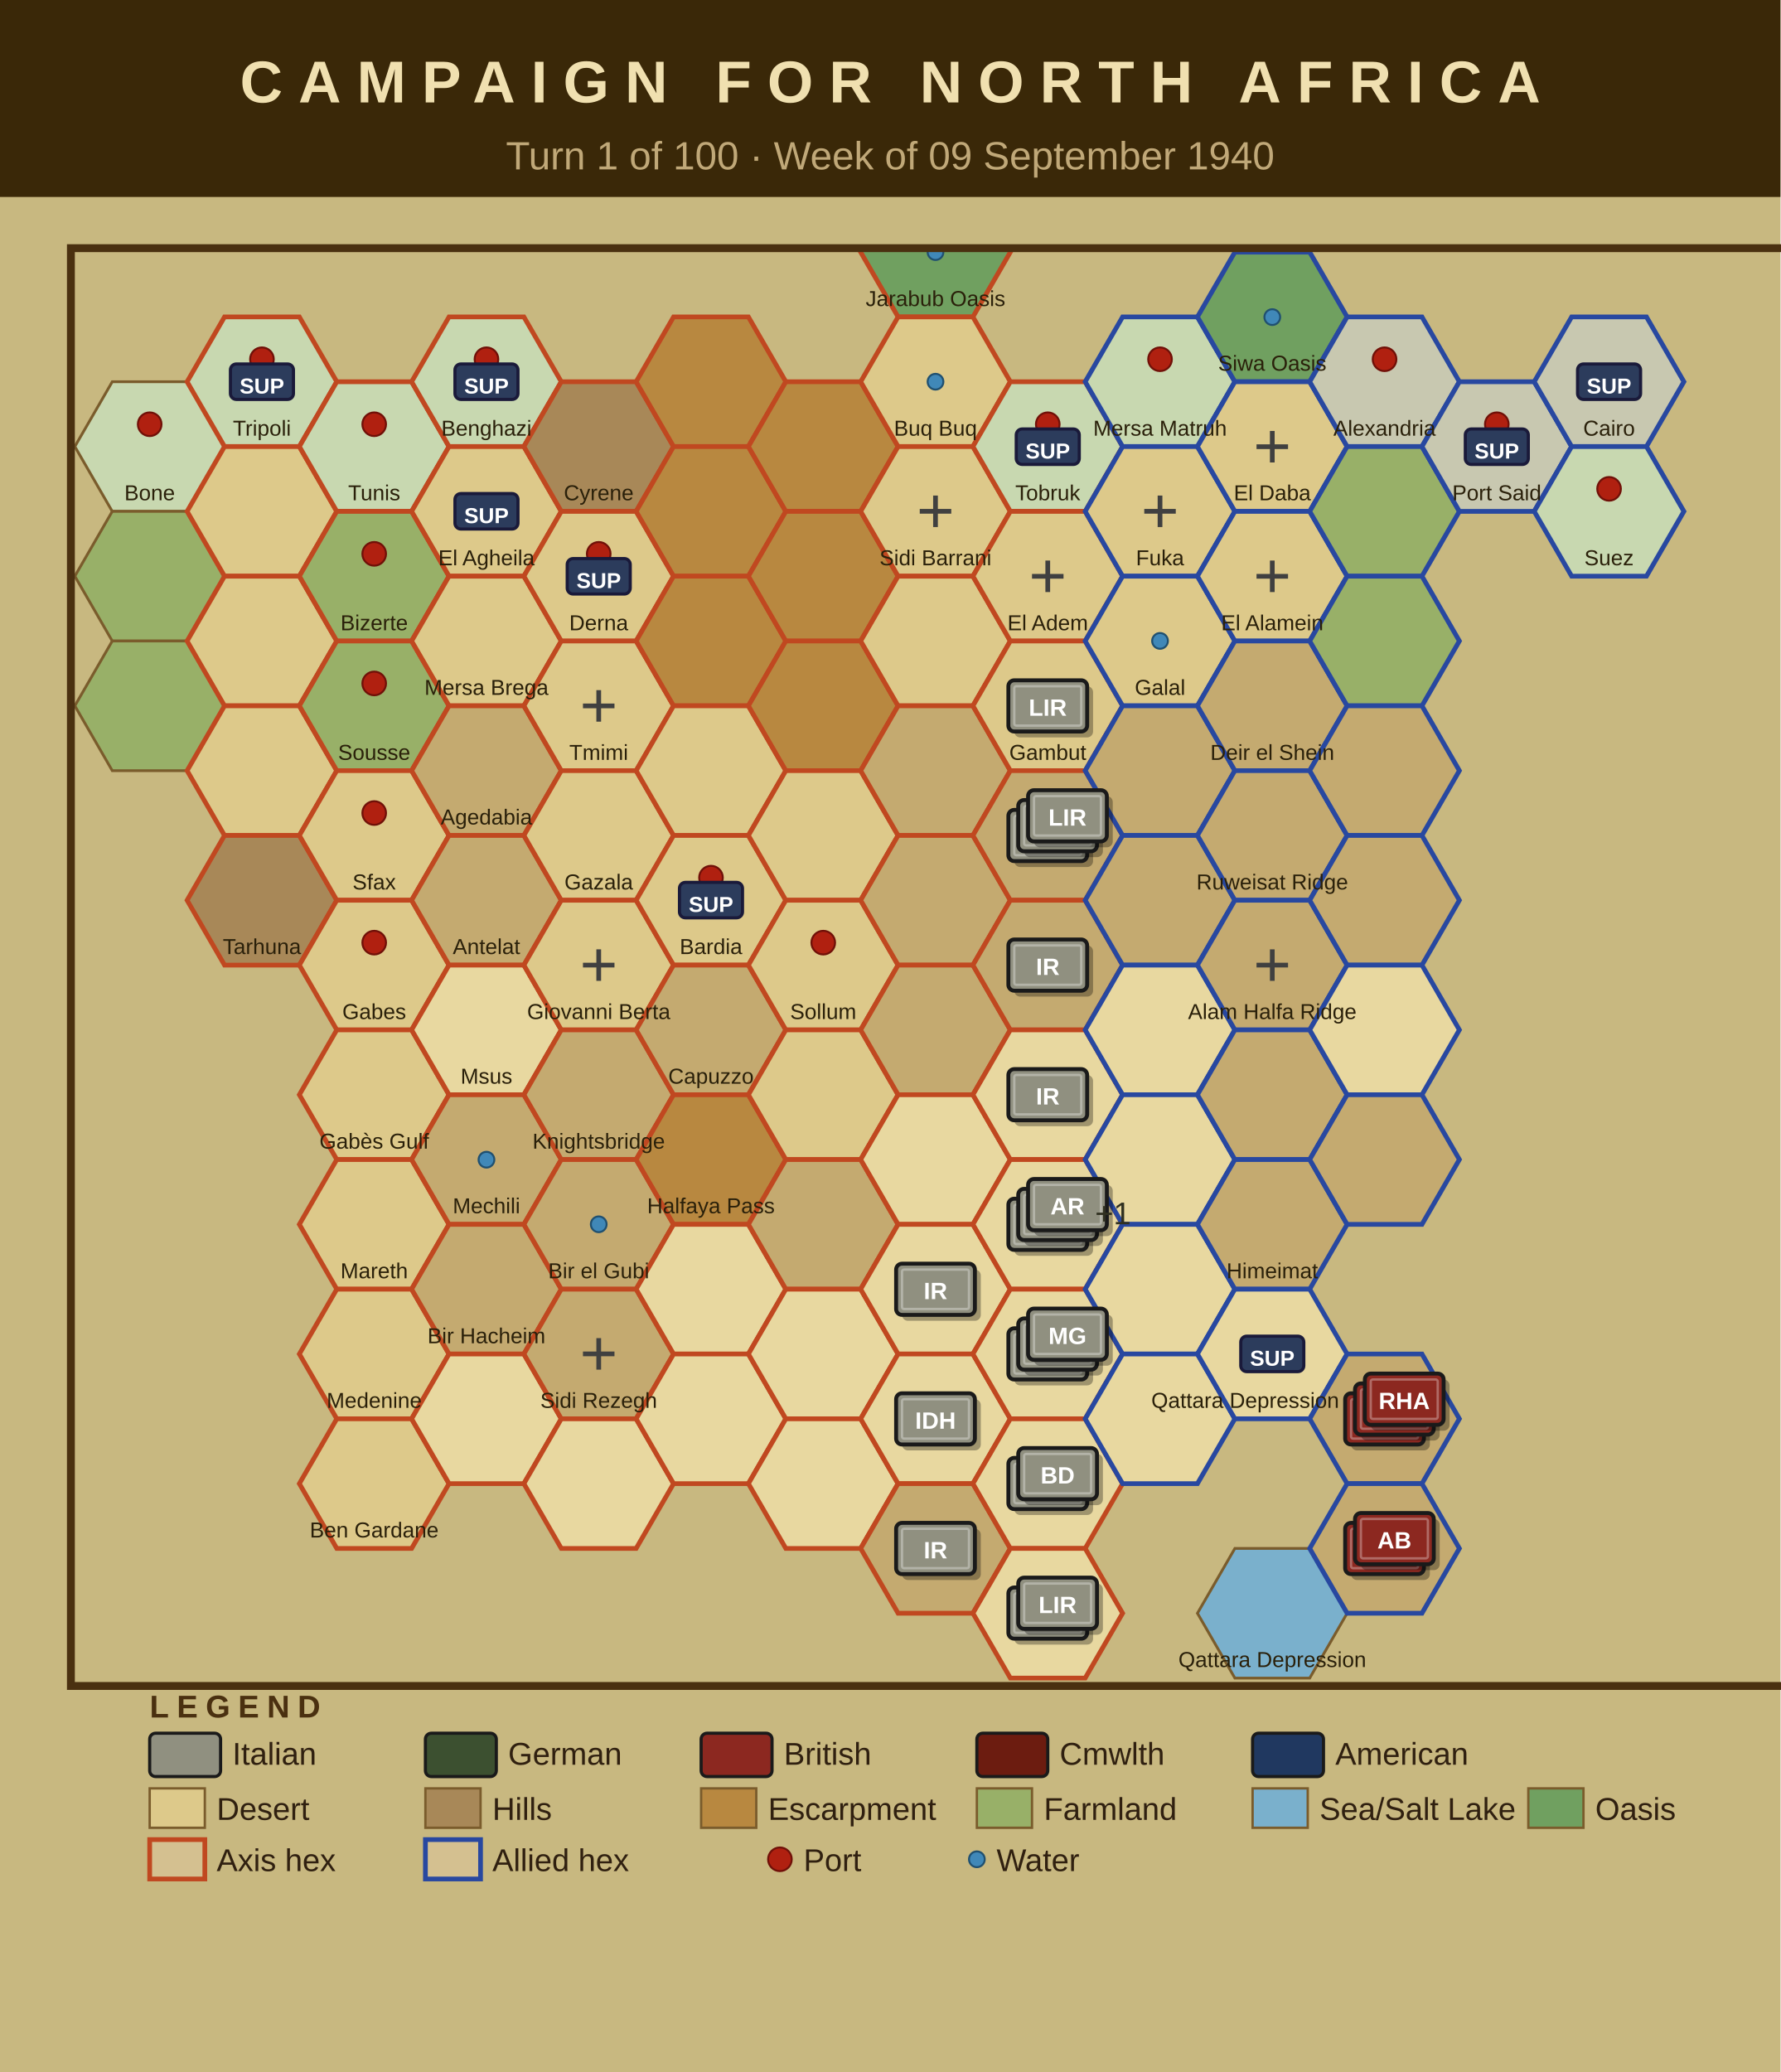
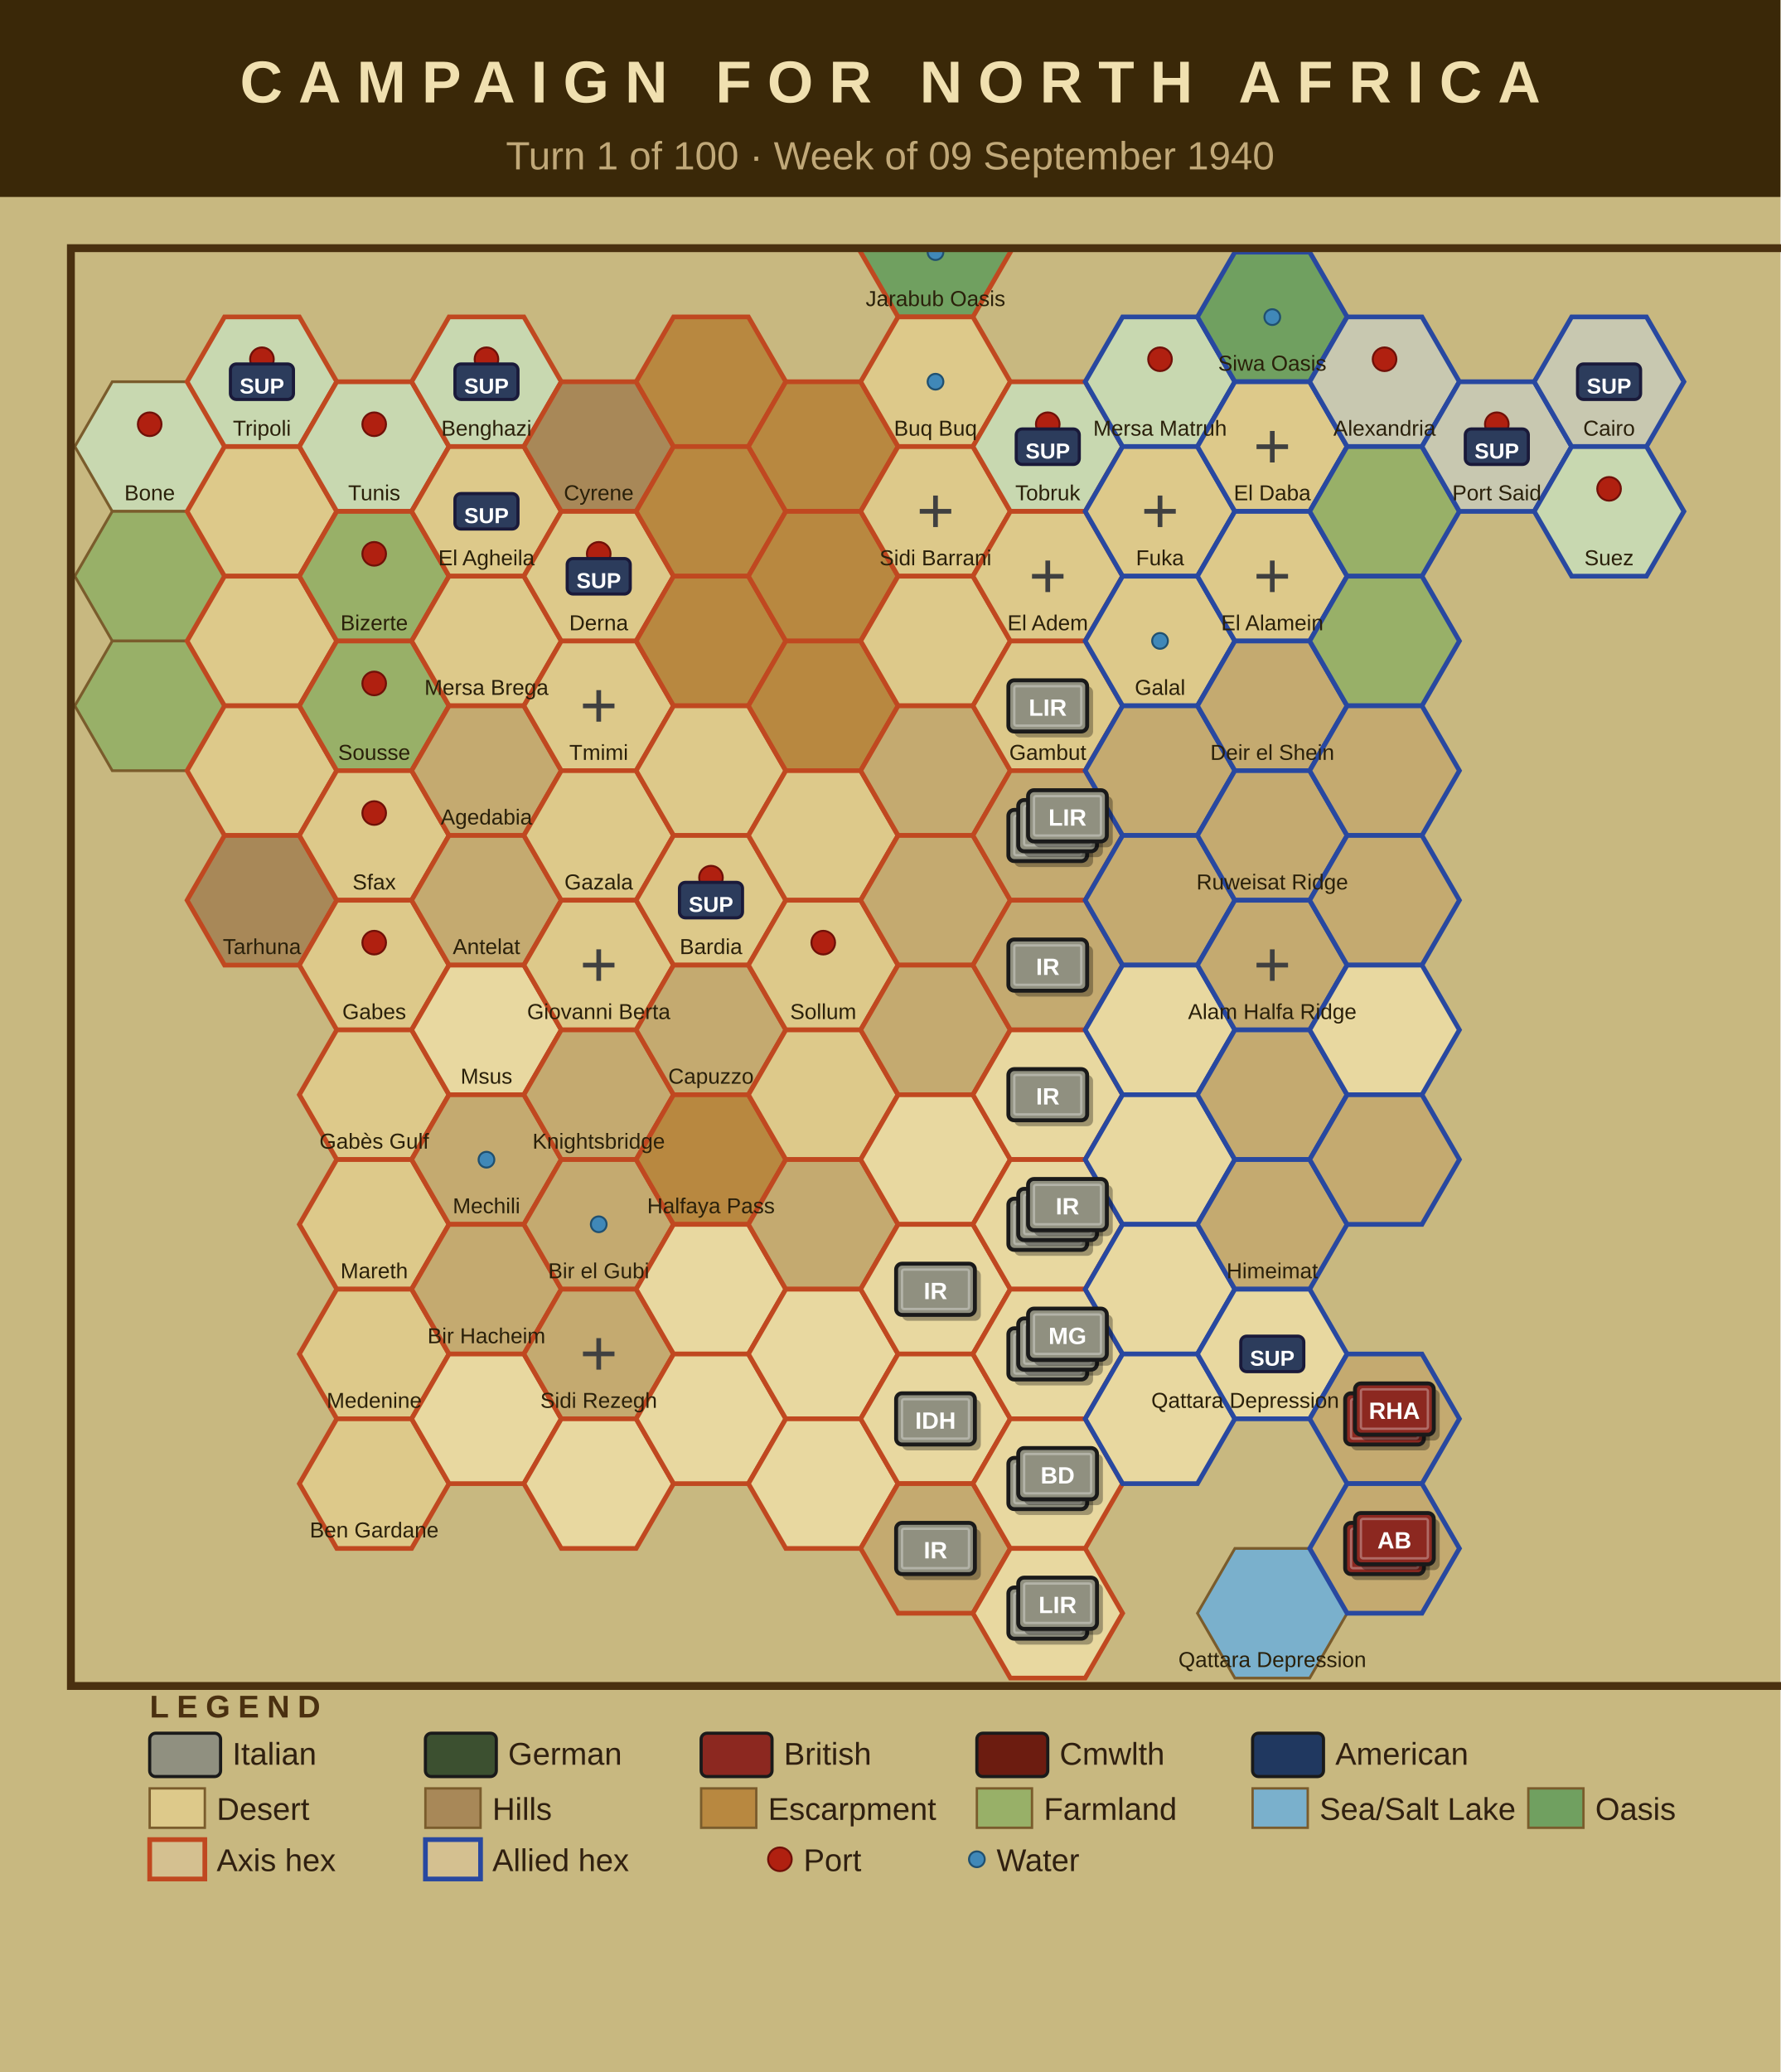
<svg xmlns="http://www.w3.org/2000/svg" width="452" height="526" font-family="Arial Narrow,Arial,Helvetica,sans-serif">
  <defs>
    <clipPath id="mc">
      <rect x="18.0" y="63.0" width="435.5" height="365.0" />
    </clipPath>
  </defs>
  <rect width="452" height="526" fill="#c8b880" />
  <rect x="0" y="0" width="452" height="50" fill="#3a2808" />
  <text x="226" y="26" text-anchor="middle" font-size="15" font-weight="bold" letter-spacing="4" fill="#f0e0b0">CAMPAIGN FOR NORTH AFRICA</text>
  <text x="226" y="43" text-anchor="middle" font-size="10" fill="#c0a878">Turn 1 of 100  ·  Week of 09 September 1940</text>
  <g id="tiles" clip-path="url(#mc)">
    <polygon points="57.00,113.36 47.50,129.82 28.50,129.82 19.00,113.36 28.50,96.91 47.50,96.91" fill="#c8d8b0" stroke="#7a5c2c" stroke-width="0.7" />
    <circle cx="38.0" cy="107.7" r="3" fill="#b02010" stroke="#701008" stroke-width="0.5" />
    <polygon points="57.00,146.27 47.50,162.73 28.50,162.73 19.00,146.27 28.50,129.82 47.50,129.82" fill="#98b068" stroke="#7a5c2c" stroke-width="0.7" />
    <polygon points="57.00,179.18 47.50,195.64 28.50,195.64 19.00,179.18 28.50,162.73 47.50,162.73" fill="#98b068" stroke="#7a5c2c" stroke-width="0.7" />
    <polygon points="85.50,96.91 76.00,113.36 57.00,113.36 47.50,96.91 57.00,80.45 76.00,80.45" fill="#c8d8b0" stroke="#c04820" stroke-width="1.2" />
    <circle cx="66.5" cy="91.2" r="3" fill="#b02010" stroke="#701008" stroke-width="0.5" />
    <polygon points="85.50,129.82 76.00,146.27 57.00,146.27 47.50,129.82 57.00,113.36 76.00,113.36" fill="#ddc98a" stroke="#c04820" stroke-width="1.2" />
    <polygon points="85.50,162.73 76.00,179.18 57.00,179.18 47.50,162.73 57.00,146.27 76.00,146.27" fill="#ddc98a" stroke="#c04820" stroke-width="1.2" />
    <polygon points="85.50,195.64 76.00,212.09 57.00,212.09 47.50,195.64 57.00,179.18 76.00,179.18" fill="#ddc98a" stroke="#c04820" stroke-width="1.2" />
    <polygon points="85.50,228.54 76.00,245.00 57.00,245.00 47.50,228.54 57.00,212.09 76.00,212.09" fill="#a88858" stroke="#c04820" stroke-width="1.2" />
    <polygon points="114.00,113.36 104.50,129.82 85.50,129.82 76.00,113.36 85.50,96.91 104.50,96.91" fill="#c8d8b0" stroke="#c04820" stroke-width="1.2" />
    <circle cx="95.0" cy="107.7" r="3" fill="#b02010" stroke="#701008" stroke-width="0.5" />
    <polygon points="114.00,146.27 104.50,162.73 85.50,162.73 76.00,146.27 85.50,129.82 104.50,129.82" fill="#98b068" stroke="#c04820" stroke-width="1.2" />
    <circle cx="95.0" cy="140.6" r="3" fill="#b02010" stroke="#701008" stroke-width="0.5" />
    <polygon points="114.00,179.18 104.50,195.64 85.50,195.64 76.00,179.18 85.50,162.73 104.50,162.73" fill="#98b068" stroke="#c04820" stroke-width="1.2" />
    <circle cx="95.0" cy="173.5" r="3" fill="#b02010" stroke="#701008" stroke-width="0.5" />
    <polygon points="114.00,212.09 104.50,228.54 85.50,228.54 76.00,212.09 85.50,195.64 104.50,195.64" fill="#ddc98a" stroke="#c04820" stroke-width="1.2" />
    <circle cx="95.0" cy="206.4" r="3" fill="#b02010" stroke="#701008" stroke-width="0.5" />
    <polygon points="114.00,245.00 104.50,261.45 85.50,261.45 76.00,245.00 85.50,228.54 104.50,228.54" fill="#ddc98a" stroke="#c04820" stroke-width="1.2" />
    <circle cx="95.0" cy="239.3" r="3" fill="#b02010" stroke="#701008" stroke-width="0.5" />
    <polygon points="114.00,277.91 104.50,294.36 85.50,294.36 76.00,277.91 85.50,261.45 104.50,261.45" fill="#ddc98a" stroke="#c04820" stroke-width="1.2" />
    <polygon points="114.00,310.82 104.50,327.27 85.50,327.27 76.00,310.82 85.50,294.36 104.50,294.36" fill="#ddc98a" stroke="#c04820" stroke-width="1.2" />
    <polygon points="114.00,343.73 104.50,360.18 85.50,360.18 76.00,343.73 85.50,327.27 104.50,327.27" fill="#ddc98a" stroke="#c04820" stroke-width="1.2" />
    <polygon points="114.00,376.64 104.50,393.09 85.50,393.09 76.00,376.64 85.50,360.18 104.50,360.18" fill="#ddc98a" stroke="#c04820" stroke-width="1.2" />
    <polygon points="142.50,96.91 133.00,113.36 114.00,113.36 104.50,96.91 114.00,80.45 133.00,80.45" fill="#c8d8b0" stroke="#c04820" stroke-width="1.2" />
    <circle cx="123.5" cy="91.2" r="3" fill="#b02010" stroke="#701008" stroke-width="0.5" />
    <polygon points="142.50,129.82 133.00,146.27 114.00,146.27 104.50,129.82 114.00,113.36 133.00,113.36" fill="#ddc98a" stroke="#c04820" stroke-width="1.2" />
    <polygon points="142.50,162.73 133.00,179.18 114.00,179.18 104.50,162.73 114.00,146.27 133.00,146.27" fill="#ddc98a" stroke="#c04820" stroke-width="1.2" />
    <polygon points="142.50,195.64 133.00,212.09 114.00,212.09 104.50,195.64 114.00,179.18 133.00,179.18" fill="#c4aa70" stroke="#c04820" stroke-width="1.2" />
    <polygon points="142.50,228.54 133.00,245.00 114.00,245.00 104.50,228.54 114.00,212.09 133.00,212.09" fill="#c4aa70" stroke="#c04820" stroke-width="1.2" />
    <polygon points="142.50,261.45 133.00,277.91 114.00,277.91 104.50,261.45 114.00,245.00 133.00,245.00" fill="#e8d8a0" stroke="#c04820" stroke-width="1.2" />
    <polygon points="142.50,294.36 133.00,310.82 114.00,310.82 104.50,294.36 114.00,277.91 133.00,277.91" fill="#c4aa70" stroke="#c04820" stroke-width="1.2" />
    <circle cx="123.5" cy="294.4" r="2" fill="#4088b8" stroke="#205070" stroke-width="0.5" />
    <polygon points="142.50,327.27 133.00,343.73 114.00,343.73 104.50,327.27 114.00,310.82 133.00,310.82" fill="#c4aa70" stroke="#c04820" stroke-width="1.2" />
    <polygon points="142.50,360.18 133.00,376.64 114.00,376.64 104.50,360.18 114.00,343.73 133.00,343.73" fill="#e8d8a0" stroke="#c04820" stroke-width="1.2" />
    <polygon points="171.00,113.36 161.50,129.82 142.50,129.82 133.00,113.36 142.50,96.91 161.50,96.91" fill="#a88858" stroke="#c04820" stroke-width="1.2" />
    <polygon points="171.00,146.27 161.50,162.73 142.50,162.73 133.00,146.27 142.50,129.82 161.50,129.82" fill="#ddc98a" stroke="#c04820" stroke-width="1.2" />
    <circle cx="152.0" cy="140.6" r="3" fill="#b02010" stroke="#701008" stroke-width="0.5" />
    <polygon points="171.00,179.18 161.50,195.64 142.50,195.64 133.00,179.18 142.50,162.73 161.50,162.73" fill="#ddc98a" stroke="#c04820" stroke-width="1.2" />
    <line x1="148.0" y1="179.2" x2="156.0" y2="179.2" stroke="#404040" stroke-width="1.2" />
    <line x1="152.0" y1="175.2" x2="152.0" y2="183.2" stroke="#404040" stroke-width="1.2" />
    <polygon points="171.00,212.09 161.50,228.54 142.50,228.54 133.00,212.09 142.50,195.64 161.50,195.64" fill="#ddc98a" stroke="#c04820" stroke-width="1.2" />
    <polygon points="171.00,245.00 161.50,261.45 142.50,261.45 133.00,245.00 142.50,228.54 161.50,228.54" fill="#ddc98a" stroke="#c04820" stroke-width="1.2" />
    <line x1="148.0" y1="245.0" x2="156.0" y2="245.0" stroke="#404040" stroke-width="1.2" />
    <line x1="152.0" y1="241.0" x2="152.0" y2="249.0" stroke="#404040" stroke-width="1.2" />
    <polygon points="171.00,277.91 161.50,294.36 142.50,294.36 133.00,277.91 142.50,261.45 161.50,261.45" fill="#c4aa70" stroke="#c04820" stroke-width="1.2" />
    <polygon points="171.00,310.82 161.50,327.27 142.50,327.27 133.00,310.82 142.50,294.36 161.50,294.36" fill="#c4aa70" stroke="#c04820" stroke-width="1.2" />
    <circle cx="152.0" cy="310.8" r="2" fill="#4088b8" stroke="#205070" stroke-width="0.5" />
    <polygon points="171.00,343.73 161.50,360.18 142.50,360.18 133.00,343.73 142.50,327.27 161.50,327.27" fill="#c4aa70" stroke="#c04820" stroke-width="1.2" />
    <line x1="148.0" y1="343.7" x2="156.0" y2="343.7" stroke="#404040" stroke-width="1.2" />
    <line x1="152.0" y1="339.7" x2="152.0" y2="347.7" stroke="#404040" stroke-width="1.2" />
    <polygon points="171.00,376.64 161.50,393.09 142.50,393.09 133.00,376.64 142.50,360.18 161.50,360.18" fill="#e8d8a0" stroke="#c04820" stroke-width="1.2" />
    <polygon points="199.50,96.91 190.00,113.36 171.00,113.36 161.50,96.91 171.00,80.45 190.00,80.45" fill="#b88840" stroke="#c04820" stroke-width="1.2" />
    <polygon points="199.50,129.82 190.00,146.27 171.00,146.27 161.50,129.82 171.00,113.36 190.00,113.36" fill="#b88840" stroke="#c04820" stroke-width="1.2" />
    <polygon points="199.50,162.73 190.00,179.18 171.00,179.18 161.50,162.73 171.00,146.27 190.00,146.27" fill="#b88840" stroke="#c04820" stroke-width="1.2" />
    <polygon points="199.50,195.64 190.00,212.09 171.00,212.09 161.50,195.64 171.00,179.18 190.00,179.18" fill="#ddc98a" stroke="#c04820" stroke-width="1.2" />
    <polygon points="199.50,228.54 190.00,245.00 171.00,245.00 161.50,228.54 171.00,212.09 190.00,212.09" fill="#ddc98a" stroke="#c04820" stroke-width="1.2" />
    <circle cx="180.5" cy="222.8" r="3" fill="#b02010" stroke="#701008" stroke-width="0.5" />
    <polygon points="199.50,261.45 190.00,277.91 171.00,277.91 161.50,261.45 171.00,245.00 190.00,245.00" fill="#c4aa70" stroke="#c04820" stroke-width="1.2" />
    <polygon points="199.50,294.36 190.00,310.82 171.00,310.82 161.50,294.36 171.00,277.91 190.00,277.91" fill="#b88840" stroke="#c04820" stroke-width="1.2" />
    <polygon points="199.50,327.27 190.00,343.73 171.00,343.73 161.50,327.27 171.00,310.82 190.00,310.82" fill="#e8d8a0" stroke="#c04820" stroke-width="1.2" />
    <polygon points="199.50,360.18 190.00,376.64 171.00,376.64 161.50,360.18 171.00,343.73 190.00,343.73" fill="#e8d8a0" stroke="#c04820" stroke-width="1.2" />
    <polygon points="228.00,113.36 218.50,129.82 199.50,129.82 190.00,113.36 199.50,96.91 218.50,96.91" fill="#b88840" stroke="#c04820" stroke-width="1.2" />
    <polygon points="228.00,146.27 218.50,162.73 199.50,162.73 190.00,146.27 199.50,129.82 218.50,129.82" fill="#b88840" stroke="#c04820" stroke-width="1.2" />
    <polygon points="228.00,179.18 218.50,195.64 199.50,195.64 190.00,179.18 199.50,162.73 218.50,162.73" fill="#b88840" stroke="#c04820" stroke-width="1.2" />
    <polygon points="228.00,212.09 218.50,228.54 199.50,228.54 190.00,212.09 199.50,195.64 218.50,195.64" fill="#ddc98a" stroke="#c04820" stroke-width="1.2" />
    <polygon points="228.00,245.00 218.50,261.45 199.50,261.45 190.00,245.00 199.50,228.54 218.50,228.54" fill="#ddc98a" stroke="#c04820" stroke-width="1.2" />
    <circle cx="209.0" cy="239.3" r="3" fill="#b02010" stroke="#701008" stroke-width="0.5" />
    <polygon points="228.00,277.91 218.50,294.36 199.50,294.36 190.00,277.91 199.50,261.45 218.50,261.45" fill="#ddc98a" stroke="#c04820" stroke-width="1.2" />
    <polygon points="228.00,310.82 218.50,327.27 199.50,327.27 190.00,310.82 199.50,294.36 218.50,294.36" fill="#c4aa70" stroke="#c04820" stroke-width="1.2" />
    <polygon points="228.00,343.73 218.50,360.18 199.50,360.18 190.00,343.73 199.50,327.27 218.50,327.27" fill="#e8d8a0" stroke="#c04820" stroke-width="1.2" />
    <polygon points="228.00,376.64 218.50,393.09 199.50,393.09 190.00,376.64 199.50,360.18 218.50,360.18" fill="#e8d8a0" stroke="#c04820" stroke-width="1.2" />
    <polygon points="256.50,64.00 247.00,80.45 228.00,80.45 218.50,64.00 228.00,47.55 247.00,47.55" fill="#70a060" stroke="#c04820" stroke-width="1.2" />
    <circle cx="237.5" cy="64.0" r="2" fill="#4088b8" stroke="#205070" stroke-width="0.5" />
    <polygon points="256.50,96.91 247.00,113.36 228.00,113.36 218.50,96.91 228.00,80.45 247.00,80.45" fill="#ddc98a" stroke="#c04820" stroke-width="1.2" />
    <circle cx="237.5" cy="96.9" r="2" fill="#4088b8" stroke="#205070" stroke-width="0.5" />
    <polygon points="256.50,129.82 247.00,146.27 228.00,146.27 218.50,129.82 228.00,113.36 247.00,113.36" fill="#ddc98a" stroke="#c04820" stroke-width="1.2" />
    <line x1="233.5" y1="129.8" x2="241.5" y2="129.8" stroke="#404040" stroke-width="1.2" />
    <line x1="237.5" y1="125.8" x2="237.5" y2="133.8" stroke="#404040" stroke-width="1.2" />
    <polygon points="256.50,162.73 247.00,179.18 228.00,179.18 218.50,162.73 228.00,146.27 247.00,146.27" fill="#ddc98a" stroke="#c04820" stroke-width="1.2" />
    <polygon points="256.50,195.64 247.00,212.09 228.00,212.09 218.50,195.64 228.00,179.18 247.00,179.18" fill="#c4aa70" stroke="#c04820" stroke-width="1.2" />
    <polygon points="256.50,228.54 247.00,245.00 228.00,245.00 218.50,228.54 228.00,212.09 247.00,212.09" fill="#c4aa70" stroke="#c04820" stroke-width="1.2" />
    <polygon points="256.50,261.45 247.00,277.91 228.00,277.91 218.50,261.45 228.00,245.00 247.00,245.00" fill="#c4aa70" stroke="#c04820" stroke-width="1.2" />
    <polygon points="256.50,294.36 247.00,310.82 228.00,310.82 218.50,294.36 228.00,277.91 247.00,277.91" fill="#e8d8a0" stroke="#c04820" stroke-width="1.2" />
    <polygon points="256.50,327.27 247.00,343.73 228.00,343.73 218.50,327.27 228.00,310.82 247.00,310.82" fill="#e8d8a0" stroke="#c04820" stroke-width="1.2" />
    <polygon points="256.50,360.18 247.00,376.64 228.00,376.64 218.50,360.18 228.00,343.73 247.00,343.73" fill="#e8d8a0" stroke="#c04820" stroke-width="1.2" />
    <polygon points="256.50,393.09 247.00,409.54 228.00,409.54 218.50,393.09 228.00,376.64 247.00,376.64" fill="#c4aa70" stroke="#c04820" stroke-width="1.2" />
    <polygon points="285.00,113.36 275.50,129.82 256.50,129.82 247.00,113.36 256.50,96.91 275.50,96.91" fill="#c8d8b0" stroke="#c04820" stroke-width="1.2" />
    <circle cx="266.0" cy="107.7" r="3" fill="#b02010" stroke="#701008" stroke-width="0.5" />
    <polygon points="285.00,146.27 275.50,162.73 256.50,162.73 247.00,146.27 256.50,129.82 275.50,129.82" fill="#ddc98a" stroke="#c04820" stroke-width="1.2" />
    <line x1="262.0" y1="146.3" x2="270.0" y2="146.3" stroke="#404040" stroke-width="1.2" />
    <line x1="266.0" y1="142.3" x2="266.0" y2="150.3" stroke="#404040" stroke-width="1.2" />
    <polygon points="285.00,179.18 275.50,195.64 256.50,195.64 247.00,179.18 256.50,162.73 275.50,162.73" fill="#ddc98a" stroke="#c04820" stroke-width="1.2" />
    <polygon points="285.00,212.09 275.50,228.54 256.50,228.54 247.00,212.09 256.50,195.64 275.50,195.64" fill="#c4aa70" stroke="#c04820" stroke-width="1.2" />
    <polygon points="285.00,245.00 275.50,261.45 256.50,261.45 247.00,245.00 256.50,228.54 275.50,228.54" fill="#c4aa70" stroke="#c04820" stroke-width="1.2" />
    <polygon points="285.00,277.91 275.50,294.36 256.50,294.36 247.00,277.91 256.50,261.45 275.50,261.45" fill="#e8d8a0" stroke="#c04820" stroke-width="1.2" />
    <polygon points="285.00,310.82 275.50,327.27 256.50,327.27 247.00,310.82 256.50,294.36 275.50,294.36" fill="#e8d8a0" stroke="#c04820" stroke-width="1.2" />
    <polygon points="285.00,343.73 275.50,360.18 256.50,360.18 247.00,343.73 256.50,327.27 275.50,327.27" fill="#e8d8a0" stroke="#c04820" stroke-width="1.2" />
    <polygon points="285.00,376.64 275.50,393.09 256.50,393.09 247.00,376.64 256.50,360.18 275.50,360.18" fill="#e8d8a0" stroke="#c04820" stroke-width="1.2" />
    <polygon points="285.00,409.54 275.50,426.00 256.50,426.00 247.00,409.54 256.50,393.09 275.50,393.09" fill="#e8d8a0" stroke="#c04820" stroke-width="1.2" />
    <polygon points="313.50,96.91 304.00,113.36 285.00,113.36 275.50,96.91 285.00,80.45 304.00,80.45" fill="#c8d8b0" stroke="#2848a0" stroke-width="1.2" />
    <circle cx="294.5" cy="91.2" r="3" fill="#b02010" stroke="#701008" stroke-width="0.5" />
    <polygon points="313.50,129.82 304.00,146.27 285.00,146.27 275.50,129.82 285.00,113.36 304.00,113.36" fill="#ddc98a" stroke="#2848a0" stroke-width="1.2" />
    <line x1="290.5" y1="129.8" x2="298.5" y2="129.8" stroke="#404040" stroke-width="1.2" />
    <line x1="294.5" y1="125.8" x2="294.5" y2="133.8" stroke="#404040" stroke-width="1.2" />
    <polygon points="313.50,162.73 304.00,179.18 285.00,179.18 275.50,162.73 285.00,146.27 304.00,146.27" fill="#ddc98a" stroke="#2848a0" stroke-width="1.2" />
    <circle cx="294.5" cy="162.7" r="2" fill="#4088b8" stroke="#205070" stroke-width="0.5" />
    <polygon points="313.50,195.64 304.00,212.09 285.00,212.09 275.50,195.64 285.00,179.18 304.00,179.18" fill="#c4aa70" stroke="#2848a0" stroke-width="1.2" />
    <polygon points="313.50,228.54 304.00,245.00 285.00,245.00 275.50,228.54 285.00,212.09 304.00,212.09" fill="#c4aa70" stroke="#2848a0" stroke-width="1.2" />
    <polygon points="313.50,261.45 304.00,277.91 285.00,277.91 275.50,261.45 285.00,245.00 304.00,245.00" fill="#e8d8a0" stroke="#2848a0" stroke-width="1.2" />
    <polygon points="313.50,294.36 304.00,310.82 285.00,310.82 275.50,294.36 285.00,277.91 304.00,277.91" fill="#e8d8a0" stroke="#2848a0" stroke-width="1.2" />
    <polygon points="313.50,327.27 304.00,343.73 285.00,343.73 275.50,327.27 285.00,310.82 304.00,310.82" fill="#e8d8a0" stroke="#2848a0" stroke-width="1.2" />
    <polygon points="313.50,360.18 304.00,376.64 285.00,376.64 275.50,360.18 285.00,343.73 304.00,343.73" fill="#e8d8a0" stroke="#2848a0" stroke-width="1.2" />
    <polygon points="342.00,80.45 332.50,96.91 313.50,96.91 304.00,80.45 313.50,64.00 332.50,64.00" fill="#70a060" stroke="#2848a0" stroke-width="1.2" />
    <circle cx="323.0" cy="80.5" r="2" fill="#4088b8" stroke="#205070" stroke-width="0.5" />
    <polygon points="342.00,113.36 332.50,129.82 313.50,129.82 304.00,113.36 313.50,96.91 332.50,96.91" fill="#ddc98a" stroke="#2848a0" stroke-width="1.2" />
    <line x1="319.0" y1="113.4" x2="327.0" y2="113.4" stroke="#404040" stroke-width="1.2" />
    <line x1="323.0" y1="109.4" x2="323.0" y2="117.4" stroke="#404040" stroke-width="1.2" />
    <polygon points="342.00,146.27 332.50,162.73 313.50,162.73 304.00,146.27 313.50,129.82 332.50,129.82" fill="#ddc98a" stroke="#2848a0" stroke-width="1.2" />
    <line x1="319.0" y1="146.3" x2="327.0" y2="146.3" stroke="#404040" stroke-width="1.2" />
    <line x1="323.0" y1="142.3" x2="323.0" y2="150.3" stroke="#404040" stroke-width="1.2" />
    <polygon points="342.00,179.18 332.50,195.64 313.50,195.64 304.00,179.18 313.50,162.73 332.50,162.73" fill="#c4aa70" stroke="#2848a0" stroke-width="1.2" />
    <polygon points="342.00,212.09 332.50,228.54 313.50,228.54 304.00,212.09 313.50,195.64 332.50,195.64" fill="#c4aa70" stroke="#2848a0" stroke-width="1.2" />
    <polygon points="342.00,245.00 332.50,261.45 313.50,261.45 304.00,245.00 313.50,228.54 332.50,228.54" fill="#c4aa70" stroke="#2848a0" stroke-width="1.2" />
    <line x1="319.0" y1="245.0" x2="327.0" y2="245.0" stroke="#404040" stroke-width="1.2" />
    <line x1="323.0" y1="241.0" x2="323.0" y2="249.0" stroke="#404040" stroke-width="1.2" />
    <polygon points="342.00,277.91 332.50,294.36 313.50,294.36 304.00,277.91 313.50,261.45 332.50,261.45" fill="#c4aa70" stroke="#2848a0" stroke-width="1.2" />
    <polygon points="342.00,310.82 332.50,327.27 313.50,327.27 304.00,310.82 313.50,294.36 332.50,294.36" fill="#c4aa70" stroke="#2848a0" stroke-width="1.2" />
    <polygon points="342.00,343.73 332.50,360.18 313.50,360.18 304.00,343.73 313.50,327.27 332.50,327.27" fill="#e8d8a0" stroke="#2848a0" stroke-width="1.2" />
    <polygon points="342.00,409.54 332.50,426.00 313.50,426.00 304.00,409.54 313.50,393.09 332.50,393.09" fill="#7ab0cc" stroke="#7a5c2c" stroke-width="0.7" />
    <polygon points="370.50,96.91 361.00,113.36 342.00,113.36 332.50,96.91 342.00,80.45 361.00,80.45" fill="#c8c8b0" stroke="#2848a0" stroke-width="1.2" />
    <circle cx="351.5" cy="91.2" r="3" fill="#b02010" stroke="#701008" stroke-width="0.5" />
    <polygon points="370.50,129.82 361.00,146.27 342.00,146.27 332.50,129.82 342.00,113.36 361.00,113.36" fill="#98b068" stroke="#2848a0" stroke-width="1.2" />
    <polygon points="370.50,162.73 361.00,179.18 342.00,179.18 332.50,162.73 342.00,146.27 361.00,146.27" fill="#98b068" stroke="#2848a0" stroke-width="1.2" />
    <polygon points="370.50,195.64 361.00,212.09 342.00,212.09 332.50,195.64 342.00,179.18 361.00,179.18" fill="#c4aa70" stroke="#2848a0" stroke-width="1.2" />
    <polygon points="370.50,228.54 361.00,245.00 342.00,245.00 332.50,228.54 342.00,212.09 361.00,212.09" fill="#c4aa70" stroke="#2848a0" stroke-width="1.2" />
    <polygon points="370.50,261.45 361.00,277.91 342.00,277.91 332.50,261.45 342.00,245.00 361.00,245.00" fill="#e8d8a0" stroke="#2848a0" stroke-width="1.2" />
    <polygon points="370.50,294.36 361.00,310.82 342.00,310.82 332.50,294.36 342.00,277.91 361.00,277.91" fill="#c4aa70" stroke="#2848a0" stroke-width="1.2" />
    <polygon points="370.50,360.18 361.00,376.64 342.00,376.64 332.50,360.18 342.00,343.73 361.00,343.73" fill="#c4aa70" stroke="#2848a0" stroke-width="1.2" />
    <polygon points="370.50,393.09 361.00,409.54 342.00,409.54 332.50,393.09 342.00,376.64 361.00,376.64" fill="#c4aa70" stroke="#2848a0" stroke-width="1.2" />
    <polygon points="399.00,113.36 389.50,129.82 370.50,129.82 361.00,113.36 370.50,96.91 389.50,96.91" fill="#c8c8b0" stroke="#2848a0" stroke-width="1.2" />
    <circle cx="380.0" cy="107.7" r="3" fill="#b02010" stroke="#701008" stroke-width="0.5" />
    <polygon points="427.50,96.91 418.00,113.36 399.00,113.36 389.50,96.91 399.00,80.45 418.00,80.45" fill="#c8c8b0" stroke="#2848a0" stroke-width="1.2" />
    <circle cx="408.5" cy="96.9" r="2" fill="#4088b8" stroke="#205070" stroke-width="0.5" />
    <polygon points="427.50,129.82 418.00,146.27 399.00,146.27 389.50,129.82 399.00,113.36 418.00,113.36" fill="#c8d8b0" stroke="#2848a0" stroke-width="1.2" />
    <circle cx="408.5" cy="124.1" r="3" fill="#b02010" stroke="#701008" stroke-width="0.5" />
  </g>
  <g id="names" clip-path="url(#mc)" font-size="5.5" fill="#2a200a" text-anchor="middle">
    <text x="38.0" y="127.0">Bone</text>
    <text x="66.5" y="110.6">Tripoli</text>
    <text x="66.5" y="242.2">Tarhuna</text>
    <text x="95.0" y="127.0">Tunis</text>
    <text x="95.0" y="160.0">Bizerte</text>
    <text x="95.0" y="192.9">Sousse</text>
    <text x="95.0" y="225.8">Sfax</text>
    <text x="95.0" y="258.7">Gabes</text>
    <text x="95.0" y="291.6">Gabès Gulf</text>
    <text x="95.0" y="324.5">Mareth</text>
    <text x="95.0" y="357.4">Medenine</text>
    <text x="95.0" y="390.3">Ben Gardane</text>
    <text x="123.5" y="110.6">Benghazi</text>
    <text x="123.5" y="143.5">El Agheila</text>
    <text x="123.5" y="176.4">Mersa Brega</text>
    <text x="123.5" y="209.3">Agedabia</text>
    <text x="123.5" y="242.2">Antelat</text>
    <text x="123.5" y="275.1">Msus</text>
    <text x="123.5" y="308.0">Mechili</text>
    <text x="123.5" y="341.0">Bir Hacheim</text>
    <text x="152.0" y="127.0">Cyrene</text>
    <text x="152.0" y="160.0">Derna</text>
    <text x="152.0" y="192.9">Tmimi</text>
    <text x="152.0" y="225.8">Gazala</text>
    <text x="152.0" y="258.7">Giovanni Berta</text>
    <text x="152.0" y="291.6">Knightsbridge</text>
    <text x="152.0" y="324.5">Bir el Gubi</text>
    <text x="152.0" y="357.4">Sidi Rezegh</text>
    <text x="180.5" y="242.2">Bardia</text>
    <text x="180.5" y="275.1">Capuzzo</text>
    <text x="180.5" y="308.0">Halfaya Pass</text>
    <text x="209.0" y="258.7">Sollum</text>
    <text x="237.5" y="77.7">Jarabub Oasis</text>
    <text x="237.5" y="110.6">Buq Buq</text>
    <text x="237.5" y="143.5">Sidi Barrani</text>
    <text x="266.0" y="127.0">Tobruk</text>
    <text x="266.0" y="160.0">El Adem</text>
    <text x="266.0" y="192.9">Gambut</text>
    <text x="294.5" y="110.6">Mersa Matruh</text>
    <text x="294.5" y="143.5">Fuka</text>
    <text x="294.5" y="176.4">Galal</text>
    <text x="323.0" y="94.1">Siwa Oasis</text>
    <text x="323.0" y="127.0">El Daba</text>
    <text x="323.0" y="160.0">El Alamein</text>
    <text x="323.0" y="192.9">Deir el Shein</text>
    <text x="323.0" y="225.8">Ruweisat Ridge</text>
    <text x="323.0" y="258.7">Alam Halfa Ridge</text>
    <text x="323.0" y="324.5">Himeimat</text>
    <text x="323.0" y="357.4">Qattara Depression edge</text>
    <text x="323.0" y="423.2">Qattara Depression</text>
    <text x="351.5" y="110.6">Alexandria</text>
    <text x="380.0" y="127.0">Port Said</text>
    <text x="408.5" y="110.6">Cairo</text>
    <text x="408.5" y="143.5">Suez</text>
  </g>
  <g id="depots" clip-path="url(#mc)">
    <rect x="58.5" y="92.4" width="16" height="9" rx="1.5" fill="#2c3c5c" stroke="#1a1a3a" stroke-width="0.8" />
    <text x="66.5" y="99.9" text-anchor="middle" font-size="5.5" font-weight="bold" fill="#ffffff">SUP</text>
    <rect x="115.5" y="92.4" width="16" height="9" rx="1.5" fill="#2c3c5c" stroke="#1a1a3a" stroke-width="0.8" />
    <text x="123.5" y="99.9" text-anchor="middle" font-size="5.5" font-weight="bold" fill="#ffffff">SUP</text>
    <rect x="172.5" y="224.0" width="16" height="9" rx="1.5" fill="#2c3c5c" stroke="#1a1a3a" stroke-width="0.8" />
    <text x="180.5" y="231.5" text-anchor="middle" font-size="5.5" font-weight="bold" fill="#ffffff">SUP</text>
    <rect x="144.0" y="141.8" width="16" height="9" rx="1.5" fill="#2c3c5c" stroke="#1a1a3a" stroke-width="0.8" />
    <text x="152.0" y="149.3" text-anchor="middle" font-size="5.5" font-weight="bold" fill="#ffffff">SUP</text>
    <rect x="115.5" y="125.3" width="16" height="9" rx="1.5" fill="#2c3c5c" stroke="#1a1a3a" stroke-width="0.8" />
    <text x="123.5" y="132.8" text-anchor="middle" font-size="5.5" font-weight="bold" fill="#ffffff">SUP</text>
    <rect x="400.5" y="92.4" width="16" height="9" rx="1.5" fill="#2c3c5c" stroke="#1a1a3a" stroke-width="0.8" />
    <text x="408.5" y="99.9" text-anchor="middle" font-size="5.5" font-weight="bold" fill="#ffffff">SUP</text>
    <rect x="372.0" y="108.9" width="16" height="9" rx="1.5" fill="#2c3c5c" stroke="#1a1a3a" stroke-width="0.8" />
    <text x="380.0" y="116.4" text-anchor="middle" font-size="5.5" font-weight="bold" fill="#ffffff">SUP</text>
    <rect x="315.0" y="339.2" width="16" height="9" rx="1.5" fill="#2c3c5c" stroke="#1a1a3a" stroke-width="0.8" />
    <text x="323.0" y="346.7" text-anchor="middle" font-size="5.5" font-weight="bold" fill="#ffffff">SUP</text>
    <rect x="258.0" y="108.9" width="16" height="9" rx="1.5" fill="#2c3c5c" stroke="#1a1a3a" stroke-width="0.8" />
    <text x="266.0" y="116.4" text-anchor="middle" font-size="5.5" font-weight="bold" fill="#ffffff">SUP</text>
  </g>
  <g id="units" clip-path="url(#mc)">
    <rect x="257.5" y="305.8" width="20" height="13" rx="1.5" fill="#00000050" />
    <rect x="256.0" y="304.3" width="20" height="13" rx="1.5" fill="#909080" stroke="#1a1a1a" stroke-width="1" />
    <rect x="257.5" y="305.8" width="17" height="10" rx="0.5" fill="none" stroke="#ffffff50" stroke-width="0.6" />
-     <text x="266.0" y="313.3" text-anchor="middle" font-size="6" font-weight="bold" fill="#ffffff">IAH</text>
+     <text x="266.0" y="313.3" text-anchor="middle" font-size="6" font-weight="bold" fill="#ffffff">IDH</text>
    <rect x="260.0" y="303.3" width="20" height="13" rx="1.5" fill="#00000050" />
    <rect x="258.5" y="301.8" width="20" height="13" rx="1.5" fill="#909080" stroke="#1a1a1a" stroke-width="1" />
    <rect x="260.0" y="303.3" width="17" height="10" rx="0.5" fill="none" stroke="#ffffff50" stroke-width="0.6" />
-     <text x="268.5" y="310.8" text-anchor="middle" font-size="6" font-weight="bold" fill="#ffffff">IDH</text>
+     <text x="268.5" y="310.8" text-anchor="middle" font-size="6" font-weight="bold" fill="#ffffff">AR</text>
    <rect x="262.5" y="300.8" width="20" height="13" rx="1.5" fill="#00000050" />
    <rect x="261.0" y="299.3" width="20" height="13" rx="1.5" fill="#909080" stroke="#1a1a1a" stroke-width="1" />
    <rect x="262.5" y="300.8" width="17" height="10" rx="0.5" fill="none" stroke="#ffffff50" stroke-width="0.6" />
-     <text x="271.0" y="308.3" text-anchor="middle" font-size="6" font-weight="bold" fill="#ffffff">AR</text>
-     <text x="278.0" y="310.8" font-size="8" fill="#303020">+1</text>
+     <text x="271.0" y="308.3" text-anchor="middle" font-size="6" font-weight="bold" fill="#ffffff">IR</text>
    <rect x="257.5" y="272.9" width="20" height="13" rx="1.5" fill="#00000050" />
    <rect x="256.0" y="271.4" width="20" height="13" rx="1.5" fill="#909080" stroke="#1a1a1a" stroke-width="1" />
    <rect x="257.5" y="272.9" width="17" height="10" rx="0.5" fill="none" stroke="#ffffff50" stroke-width="0.6" />
    <text x="266.0" y="280.4" text-anchor="middle" font-size="6" font-weight="bold" fill="#ffffff">IR</text>
    <rect x="257.5" y="207.1" width="20" height="13" rx="1.5" fill="#00000050" />
    <rect x="256.0" y="205.6" width="20" height="13" rx="1.5" fill="#909080" stroke="#1a1a1a" stroke-width="1" />
    <rect x="257.5" y="207.1" width="17" height="10" rx="0.5" fill="none" stroke="#ffffff50" stroke-width="0.6" />
    <text x="266.0" y="214.6" text-anchor="middle" font-size="6" font-weight="bold" fill="#ffffff">IR</text>
    <rect x="260.0" y="204.6" width="20" height="13" rx="1.5" fill="#00000050" />
    <rect x="258.5" y="203.1" width="20" height="13" rx="1.5" fill="#909080" stroke="#1a1a1a" stroke-width="1" />
    <rect x="260.0" y="204.6" width="17" height="10" rx="0.5" fill="none" stroke="#ffffff50" stroke-width="0.6" />
    <text x="268.5" y="212.1" text-anchor="middle" font-size="6" font-weight="bold" fill="#ffffff">LID</text>
    <rect x="262.5" y="202.1" width="20" height="13" rx="1.5" fill="#00000050" />
    <rect x="261.0" y="200.6" width="20" height="13" rx="1.5" fill="#909080" stroke="#1a1a1a" stroke-width="1" />
    <rect x="262.5" y="202.1" width="17" height="10" rx="0.5" fill="none" stroke="#ffffff50" stroke-width="0.6" />
    <text x="271.0" y="209.6" text-anchor="middle" font-size="6" font-weight="bold" fill="#ffffff">LIR</text>
    <rect x="257.5" y="338.7" width="20" height="13" rx="1.5" fill="#00000050" />
    <rect x="256.0" y="337.2" width="20" height="13" rx="1.5" fill="#909080" stroke="#1a1a1a" stroke-width="1" />
    <rect x="257.5" y="338.7" width="17" height="10" rx="0.5" fill="none" stroke="#ffffff50" stroke-width="0.6" />
    <text x="266.0" y="346.2" text-anchor="middle" font-size="6" font-weight="bold" fill="#ffffff">IDH</text>
    <rect x="260.0" y="336.2" width="20" height="13" rx="1.5" fill="#00000050" />
    <rect x="258.5" y="334.7" width="20" height="13" rx="1.5" fill="#909080" stroke="#1a1a1a" stroke-width="1" />
    <rect x="260.0" y="336.2" width="17" height="10" rx="0.5" fill="none" stroke="#ffffff50" stroke-width="0.6" />
    <text x="268.5" y="343.7" text-anchor="middle" font-size="6" font-weight="bold" fill="#ffffff">AR</text>
    <rect x="262.5" y="333.7" width="20" height="13" rx="1.5" fill="#00000050" />
    <rect x="261.0" y="332.2" width="20" height="13" rx="1.5" fill="#909080" stroke="#1a1a1a" stroke-width="1" />
    <rect x="262.5" y="333.7" width="17" height="10" rx="0.5" fill="none" stroke="#ffffff50" stroke-width="0.6" />
    <text x="271.0" y="341.2" text-anchor="middle" font-size="6" font-weight="bold" fill="#ffffff">MG</text>
    <rect x="257.5" y="240.0" width="20" height="13" rx="1.5" fill="#00000050" />
    <rect x="256.0" y="238.5" width="20" height="13" rx="1.5" fill="#909080" stroke="#1a1a1a" stroke-width="1" />
    <rect x="257.5" y="240.0" width="17" height="10" rx="0.5" fill="none" stroke="#ffffff50" stroke-width="0.6" />
    <text x="266.0" y="247.5" text-anchor="middle" font-size="6" font-weight="bold" fill="#ffffff">IR</text>
    <rect x="229.0" y="355.2" width="20" height="13" rx="1.5" fill="#00000050" />
    <rect x="227.5" y="353.7" width="20" height="13" rx="1.5" fill="#909080" stroke="#1a1a1a" stroke-width="1" />
    <rect x="229.0" y="355.2" width="17" height="10" rx="0.5" fill="none" stroke="#ffffff50" stroke-width="0.6" />
    <text x="237.5" y="362.7" text-anchor="middle" font-size="6" font-weight="bold" fill="#ffffff">IDH</text>
    <rect x="229.0" y="388.1" width="20" height="13" rx="1.5" fill="#00000050" />
    <rect x="227.5" y="386.6" width="20" height="13" rx="1.5" fill="#909080" stroke="#1a1a1a" stroke-width="1" />
    <rect x="229.0" y="388.1" width="17" height="10" rx="0.5" fill="none" stroke="#ffffff50" stroke-width="0.6" />
    <text x="237.5" y="395.6" text-anchor="middle" font-size="6" font-weight="bold" fill="#ffffff">IR</text>
    <rect x="229.0" y="322.3" width="20" height="13" rx="1.5" fill="#00000050" />
    <rect x="227.5" y="320.8" width="20" height="13" rx="1.5" fill="#909080" stroke="#1a1a1a" stroke-width="1" />
    <rect x="229.0" y="322.3" width="17" height="10" rx="0.5" fill="none" stroke="#ffffff50" stroke-width="0.6" />
    <text x="237.5" y="329.8" text-anchor="middle" font-size="6" font-weight="bold" fill="#ffffff">IR</text>
    <rect x="257.5" y="174.2" width="20" height="13" rx="1.5" fill="#00000050" />
    <rect x="256.0" y="172.7" width="20" height="13" rx="1.5" fill="#909080" stroke="#1a1a1a" stroke-width="1" />
    <rect x="257.5" y="174.2" width="17" height="10" rx="0.5" fill="none" stroke="#ffffff50" stroke-width="0.6" />
    <text x="266.0" y="181.7" text-anchor="middle" font-size="6" font-weight="bold" fill="#ffffff">LIR</text>
    <rect x="257.5" y="404.5" width="20" height="13" rx="1.5" fill="#00000050" />
    <rect x="256.0" y="403.0" width="20" height="13" rx="1.5" fill="#909080" stroke="#1a1a1a" stroke-width="1" />
    <rect x="257.5" y="404.5" width="17" height="10" rx="0.5" fill="none" stroke="#ffffff50" stroke-width="0.6" />
    <text x="266.0" y="412.0" text-anchor="middle" font-size="6" font-weight="bold" fill="#ffffff">LID</text>
    <rect x="260.0" y="402.0" width="20" height="13" rx="1.5" fill="#00000050" />
    <rect x="258.5" y="400.5" width="20" height="13" rx="1.5" fill="#909080" stroke="#1a1a1a" stroke-width="1" />
    <rect x="260.0" y="402.0" width="17" height="10" rx="0.5" fill="none" stroke="#ffffff50" stroke-width="0.6" />
    <text x="268.5" y="409.5" text-anchor="middle" font-size="6" font-weight="bold" fill="#ffffff">LIR</text>
    <rect x="257.5" y="371.6" width="20" height="13" rx="1.5" fill="#00000050" />
    <rect x="256.0" y="370.1" width="20" height="13" rx="1.5" fill="#909080" stroke="#1a1a1a" stroke-width="1" />
    <rect x="257.5" y="371.6" width="17" height="10" rx="0.5" fill="none" stroke="#ffffff50" stroke-width="0.6" />
    <text x="266.0" y="379.1" text-anchor="middle" font-size="6" font-weight="bold" fill="#ffffff">LIR</text>
    <rect x="260.0" y="369.1" width="20" height="13" rx="1.5" fill="#00000050" />
    <rect x="258.5" y="367.6" width="20" height="13" rx="1.5" fill="#909080" stroke="#1a1a1a" stroke-width="1" />
    <rect x="260.0" y="369.1" width="17" height="10" rx="0.5" fill="none" stroke="#ffffff50" stroke-width="0.6" />
    <text x="268.5" y="376.6" text-anchor="middle" font-size="6" font-weight="bold" fill="#ffffff">BD</text>
    <rect x="343.0" y="355.2" width="20" height="13" rx="1.5" fill="#00000050" />
    <rect x="341.5" y="353.7" width="20" height="13" rx="1.5" fill="#8c2820" stroke="#1a1a1a" stroke-width="1" />
    <rect x="343.0" y="355.2" width="17" height="10" rx="0.5" fill="none" stroke="#ffffff50" stroke-width="0.6" />
-     <text x="351.5" y="362.7" text-anchor="middle" font-size="6" font-weight="bold" fill="#ffffff">WDF</text>
+     <text x="351.5" y="362.7" text-anchor="middle" font-size="6" font-weight="bold" fill="#ffffff">ADH</text>
    <rect x="345.5" y="352.7" width="20" height="13" rx="1.5" fill="#00000050" />
    <rect x="344.0" y="351.2" width="20" height="13" rx="1.5" fill="#8c2820" stroke="#1a1a1a" stroke-width="1" />
    <rect x="345.5" y="352.7" width="17" height="10" rx="0.5" fill="none" stroke="#ffffff50" stroke-width="0.6" />
-     <text x="354.0" y="360.2" text-anchor="middle" font-size="6" font-weight="bold" fill="#ffffff">ADH</text>
-     <rect x="348.0" y="350.2" width="20" height="13" rx="1.5" fill="#00000050" />
-     <rect x="346.5" y="348.7" width="20" height="13" rx="1.5" fill="#8c2820" stroke="#1a1a1a" stroke-width="1" />
-     <rect x="348.0" y="350.2" width="17" height="10" rx="0.5" fill="none" stroke="#ffffff50" stroke-width="0.6" />
-     <text x="356.5" y="357.7" text-anchor="middle" font-size="6" font-weight="bold" fill="#ffffff">RHA</text>
+     <text x="354.0" y="360.2" text-anchor="middle" font-size="6" font-weight="bold" fill="#ffffff">RHA</text>
    <rect x="343.0" y="388.1" width="20" height="13" rx="1.5" fill="#00000050" />
    <rect x="341.5" y="386.6" width="20" height="13" rx="1.5" fill="#8c2820" stroke="#1a1a1a" stroke-width="1" />
    <rect x="343.0" y="388.1" width="17" height="10" rx="0.5" fill="none" stroke="#ffffff50" stroke-width="0.6" />
    <text x="351.5" y="395.6" text-anchor="middle" font-size="6" font-weight="bold" fill="#ffffff">AB</text>
    <rect x="345.5" y="385.6" width="20" height="13" rx="1.5" fill="#00000050" />
    <rect x="344.0" y="384.1" width="20" height="13" rx="1.5" fill="#8c2820" stroke="#1a1a1a" stroke-width="1" />
    <rect x="345.5" y="385.6" width="17" height="10" rx="0.5" fill="none" stroke="#ffffff50" stroke-width="0.6" />
    <text x="354.0" y="393.1" text-anchor="middle" font-size="6" font-weight="bold" fill="#ffffff">AB</text>
  </g>
  <rect x="18.0" y="63.0" width="435.5" height="365.0" fill="none" stroke="#4a3010" stroke-width="2" />
  <text x="38.0" y="436.0" font-size="8" font-weight="bold" letter-spacing="2" fill="#4a3010">LEGEND</text>
  <rect x="38.0" y="440.0" width="18" height="11" rx="1.5" fill="#909080" stroke="#1a1a1a" stroke-width="0.8" />
  <text x="59.0" y="448.0" font-size="8" fill="#302010">Italian</text>
  <rect x="108.0" y="440.0" width="18" height="11" rx="1.5" fill="#3c5030" stroke="#1a1a1a" stroke-width="0.8" />
  <text x="129.0" y="448.0" font-size="8" fill="#302010">German</text>
  <rect x="178.0" y="440.0" width="18" height="11" rx="1.5" fill="#8c2820" stroke="#1a1a1a" stroke-width="0.8" />
  <text x="199.0" y="448.0" font-size="8" fill="#302010">British</text>
  <rect x="248.0" y="440.0" width="18" height="11" rx="1.5" fill="#6c1c10" stroke="#1a1a1a" stroke-width="0.8" />
  <text x="269.0" y="448.0" font-size="8" fill="#302010">Cmwlth</text>
  <rect x="318.0" y="440.0" width="18" height="11" rx="1.5" fill="#203860" stroke="#1a1a1a" stroke-width="0.8" />
  <text x="339.0" y="448.0" font-size="8" fill="#302010">American</text>
  <rect x="38.0" y="454.0" width="14" height="10" fill="#ddc98a" stroke="#7a5c2c" stroke-width="0.6" />
  <text x="55.0" y="462.0" font-size="8" fill="#302010">Desert</text>
  <rect x="108.0" y="454.0" width="14" height="10" fill="#a88858" stroke="#7a5c2c" stroke-width="0.6" />
  <text x="125.0" y="462.0" font-size="8" fill="#302010">Hills</text>
  <rect x="178.0" y="454.0" width="14" height="10" fill="#b88840" stroke="#7a5c2c" stroke-width="0.6" />
  <text x="195.0" y="462.0" font-size="8" fill="#302010">Escarpment</text>
  <rect x="248.0" y="454.0" width="14" height="10" fill="#98b068" stroke="#7a5c2c" stroke-width="0.6" />
  <text x="265.0" y="462.0" font-size="8" fill="#302010">Farmland</text>
  <rect x="318.0" y="454.0" width="14" height="10" fill="#7ab0cc" stroke="#7a5c2c" stroke-width="0.6" />
  <text x="335.0" y="462.0" font-size="8" fill="#302010">Sea/Salt Lake</text>
  <rect x="388.0" y="454.0" width="14" height="10" fill="#70a060" stroke="#7a5c2c" stroke-width="0.6" />
  <text x="405.0" y="462.0" font-size="8" fill="#302010">Oasis</text>
  <rect x="38.0" y="467.0" width="14" height="10" fill="#d4c090" stroke="#c04820" stroke-width="1.2" />
  <text x="55.0" y="475.0" font-size="8" fill="#302010">Axis hex</text>
  <rect x="108.0" y="467.0" width="14" height="10" fill="#d4c090" stroke="#2848a0" stroke-width="1.2" />
  <text x="125.0" y="475.0" font-size="8" fill="#302010">Allied hex</text>
  <circle cx="198.0" cy="472.0" r="3" fill="#b02010" stroke="#701008" stroke-width="0.5" />
  <text x="204.0" y="475.0" font-size="8" fill="#302010">Port</text>
  <circle cx="248.0" cy="472.0" r="2" fill="#4088b8" stroke="#205070" stroke-width="0.5" />
  <text x="253.0" y="475.0" font-size="8" fill="#302010">Water</text>
</svg>
